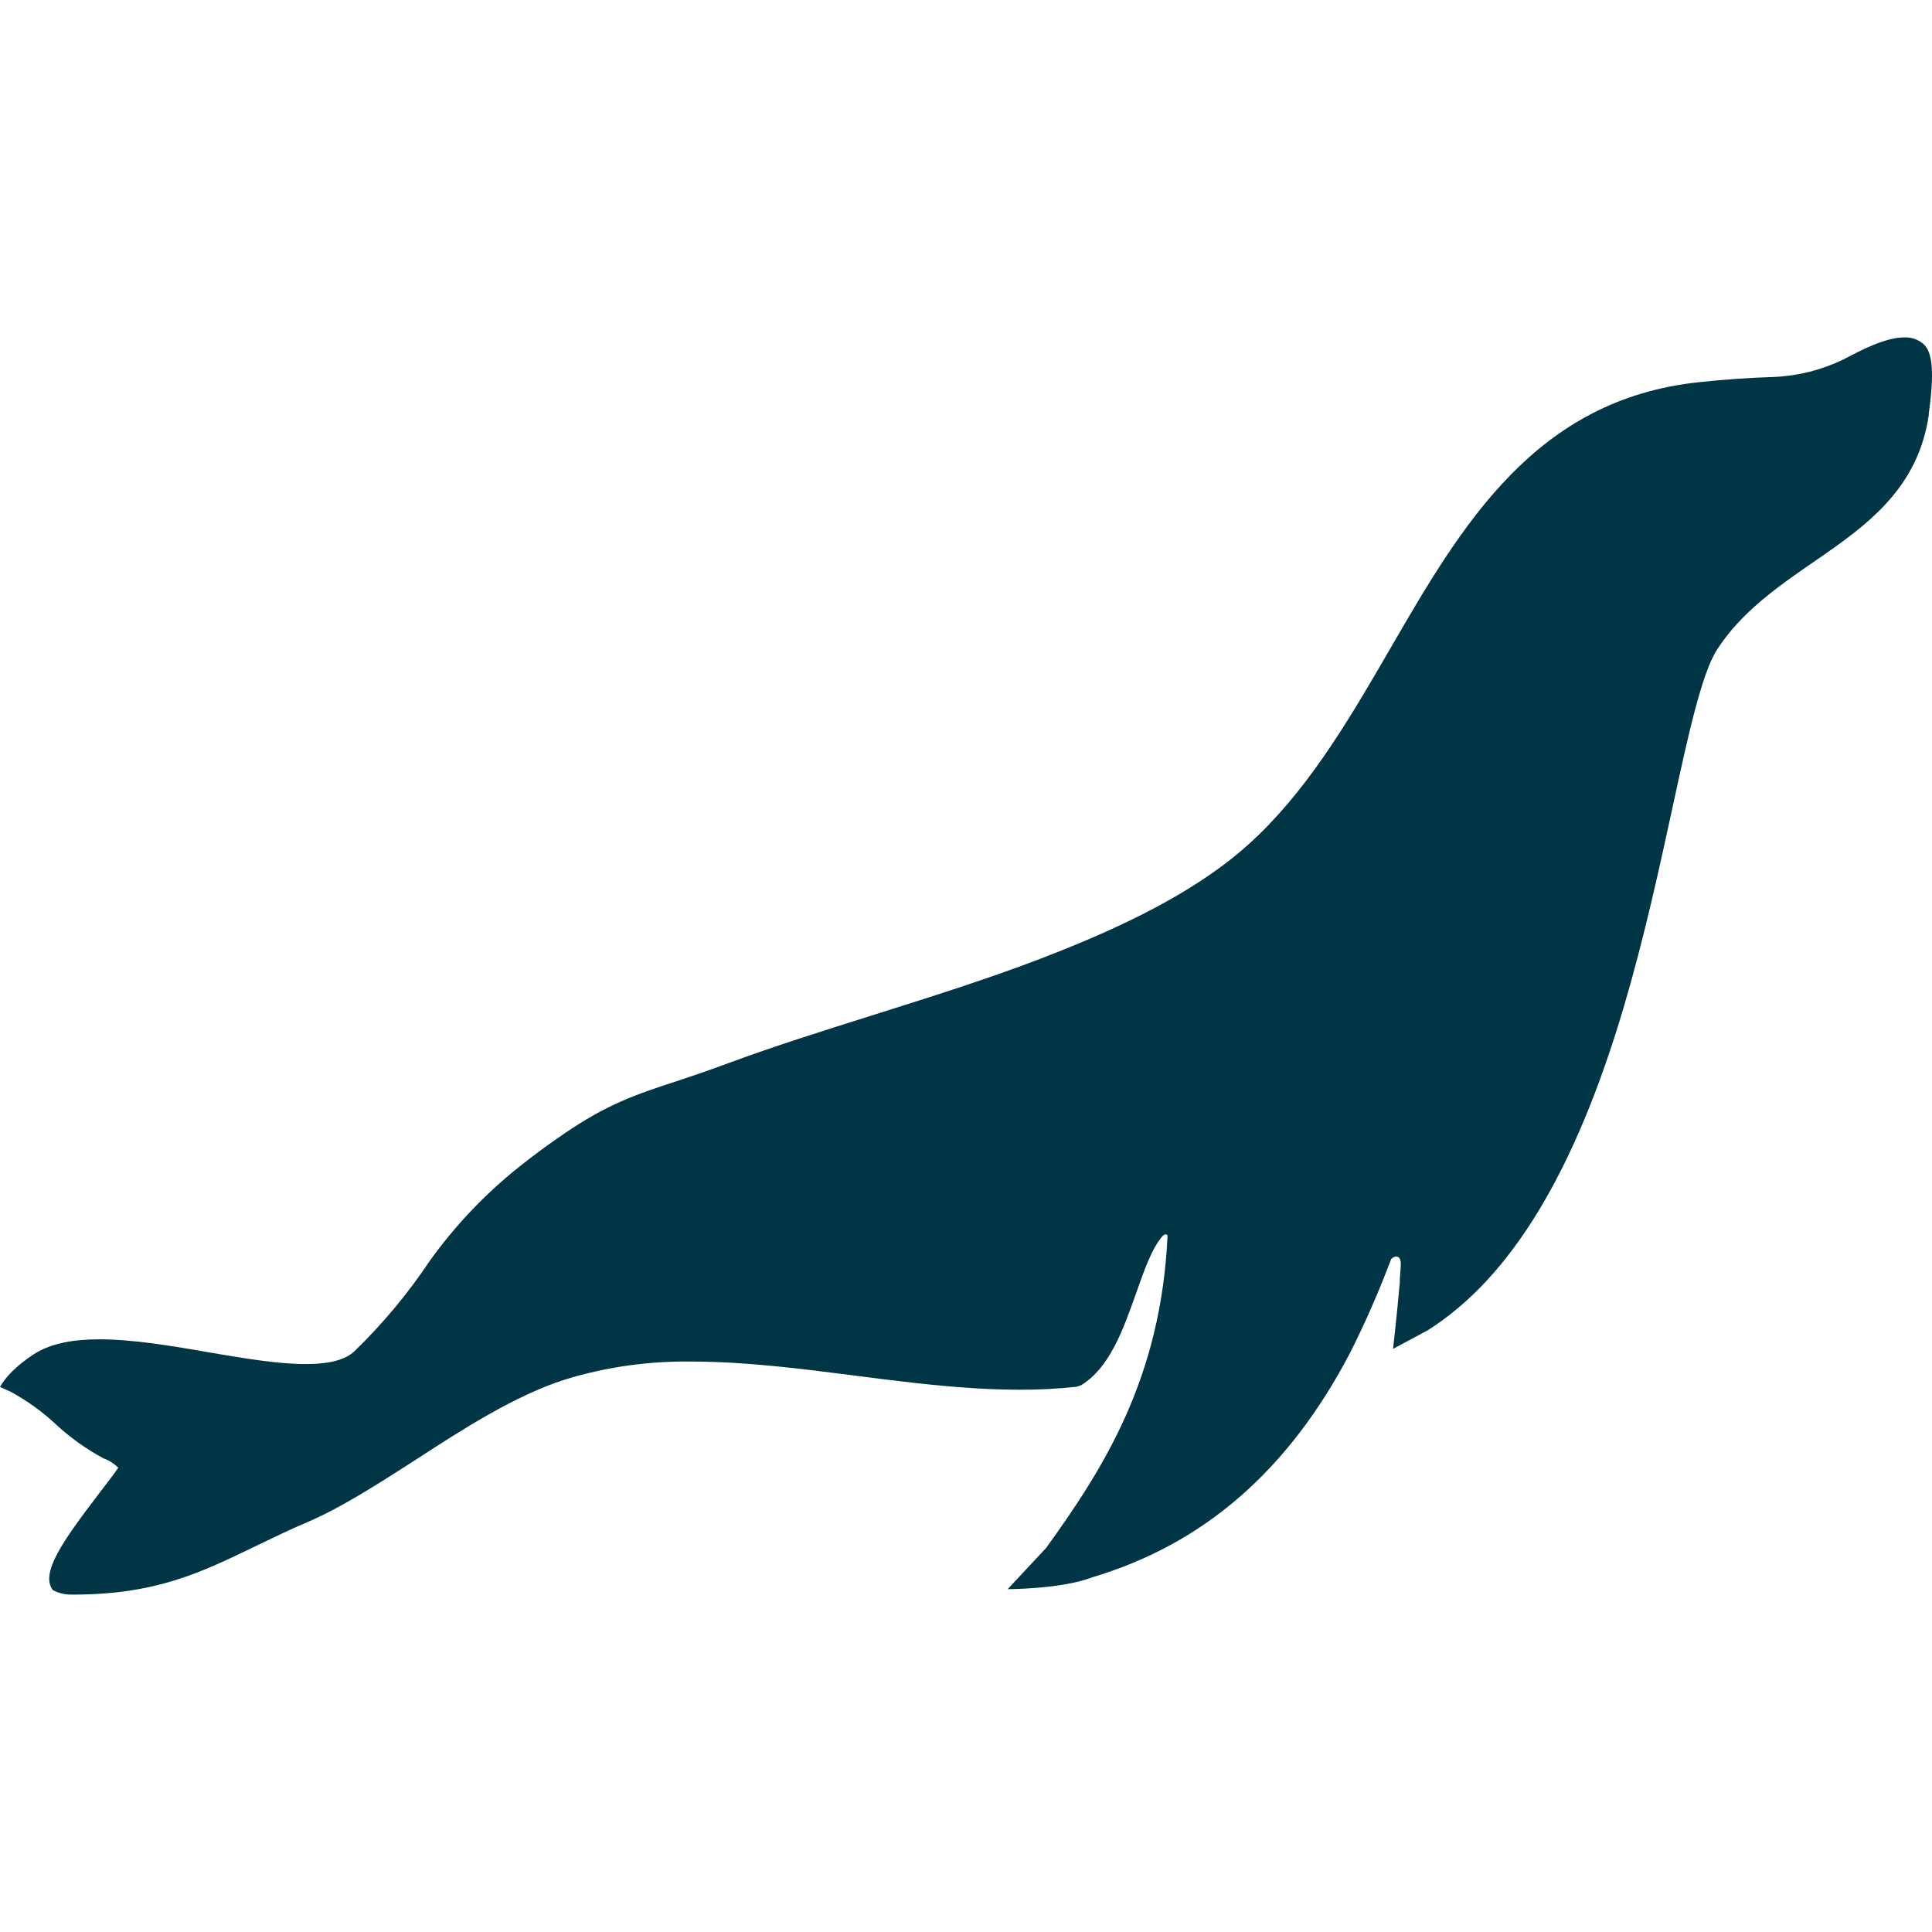
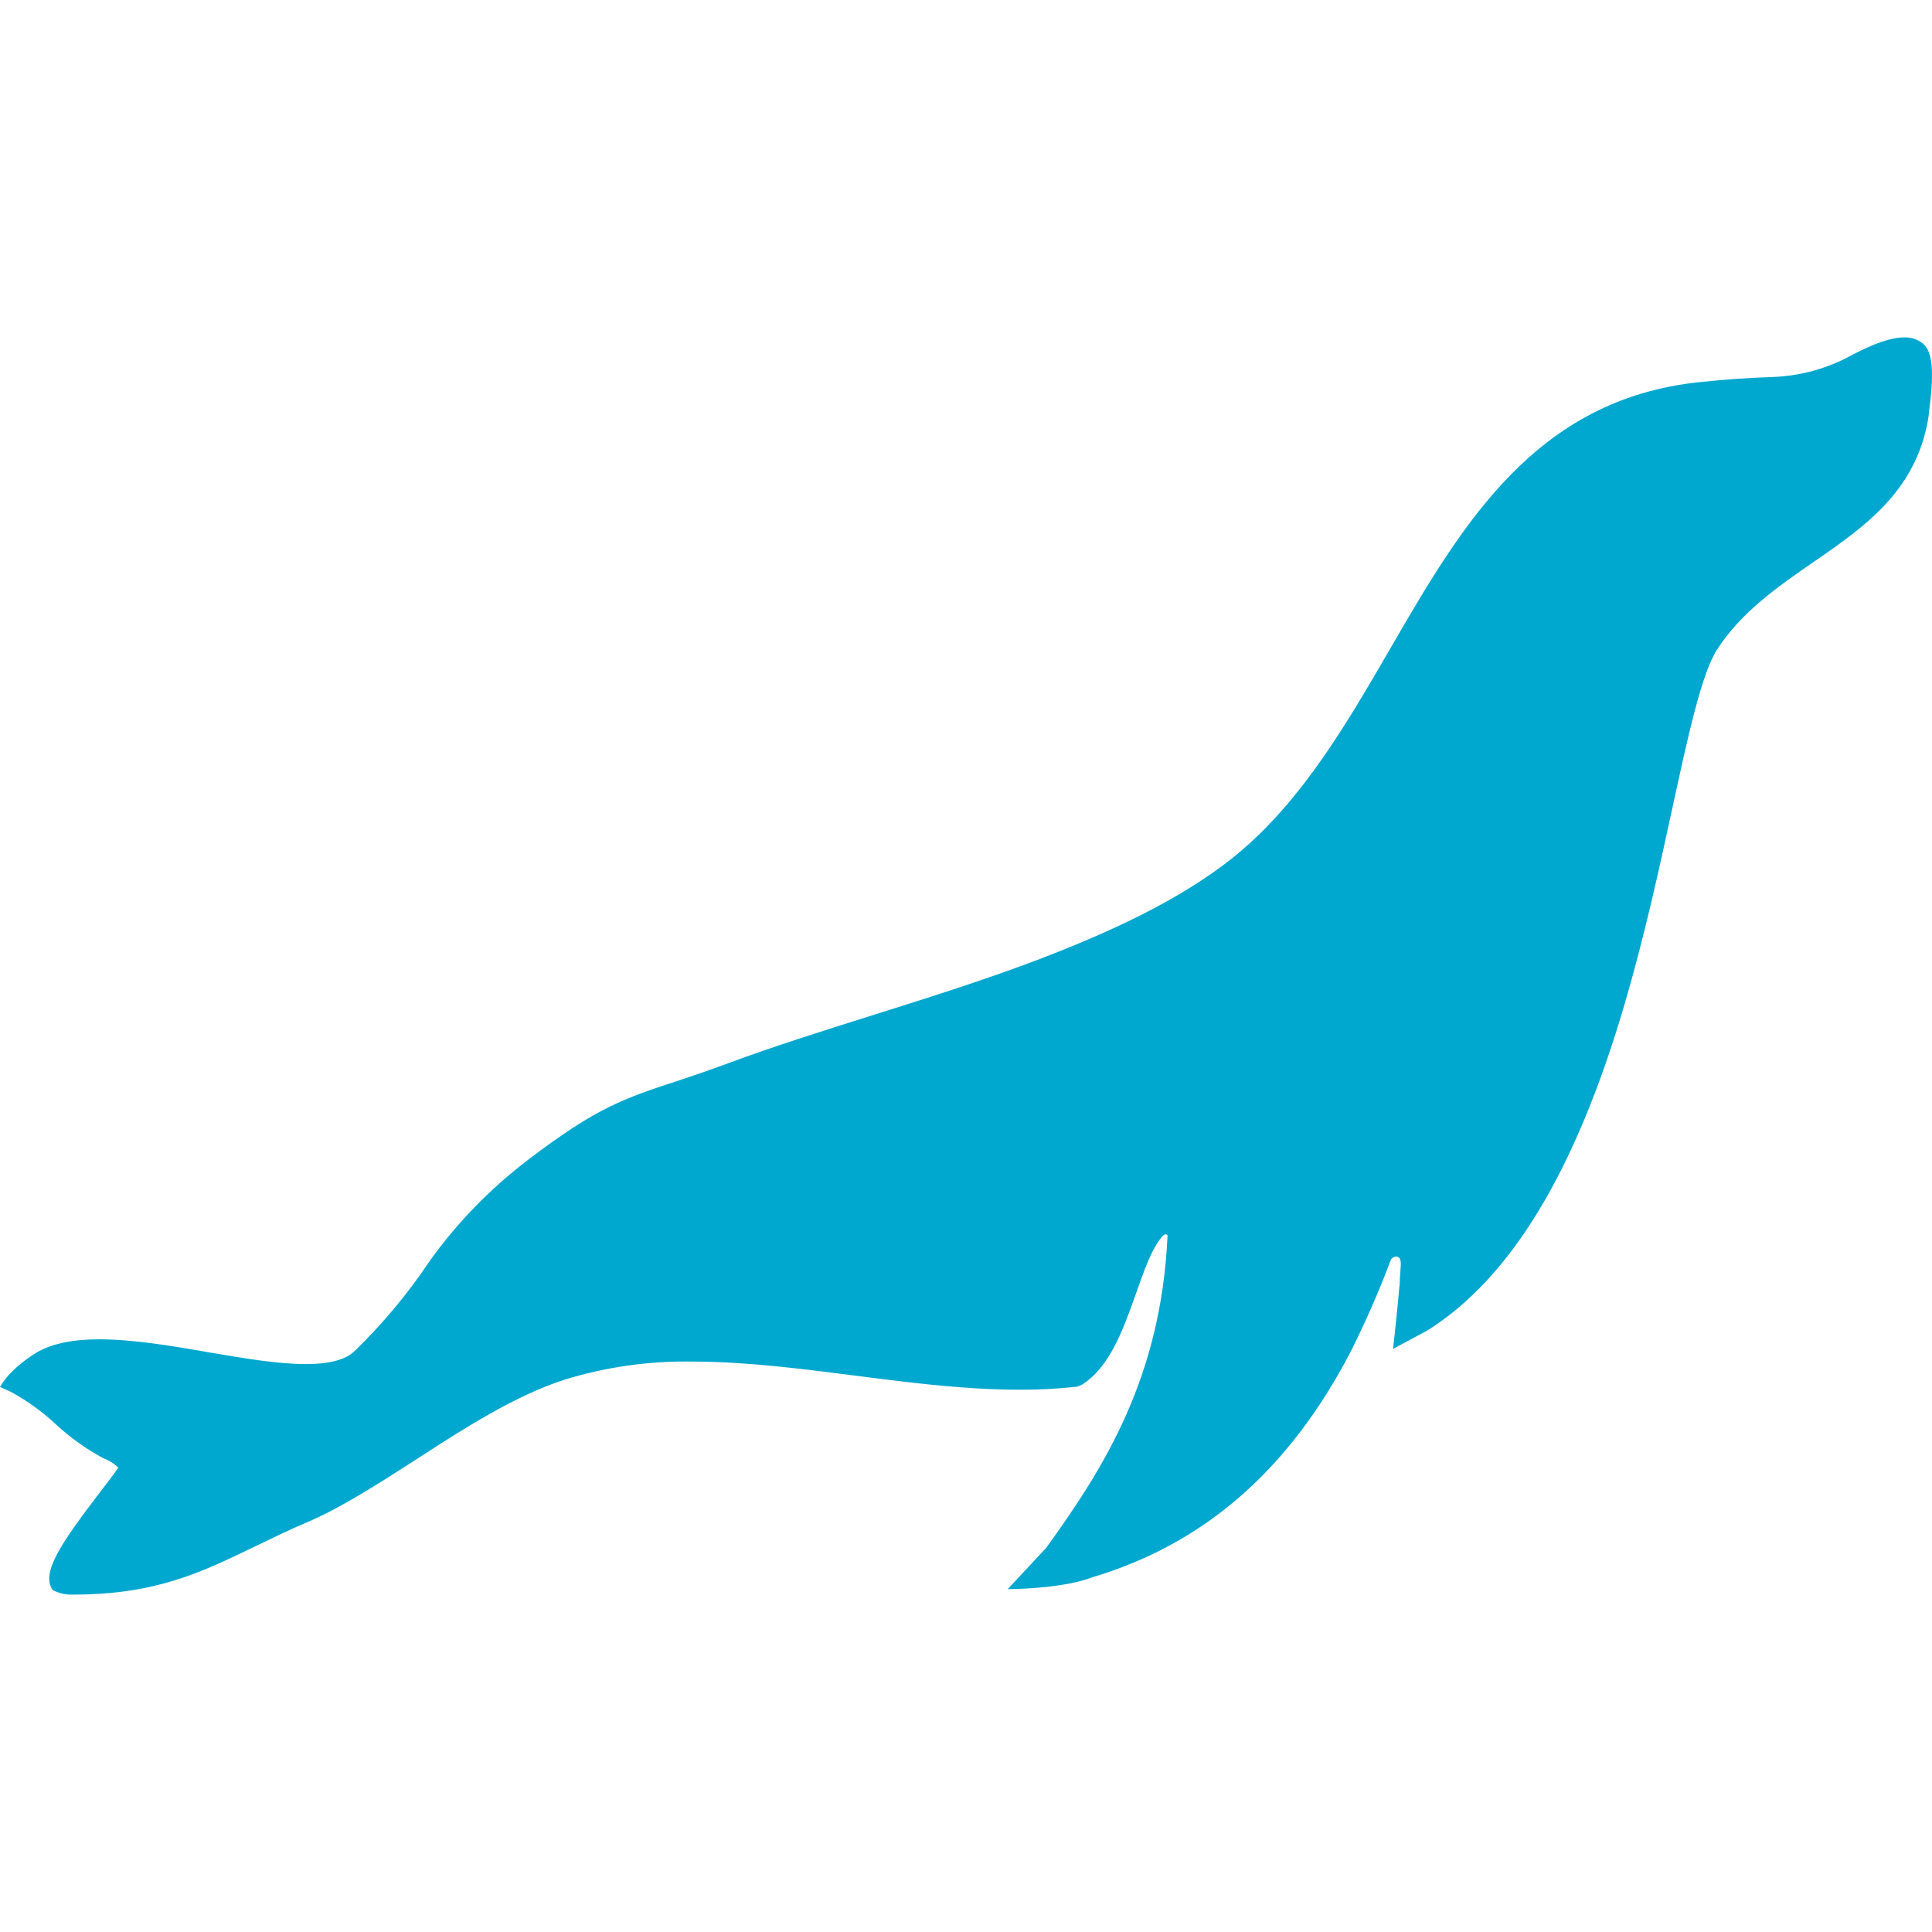
<svg xmlns="http://www.w3.org/2000/svg" viewBox="0 0 128 128">
-   <path fill="#003545" d="M127.403 22.767a1.824 1.824 0 0 0-1.24-.414c-1.236 0-2.833.838-3.693 1.287l-.34.175a11.721 11.721 0 0 1-4.612 1.16 64.756 64.756 0 0 0-4.896.34c-10.91 1.121-15.777 9.484-20.464 17.57-2.552 4.399-5.188 8.969-8.802 12.46-.747.724-1.541 1.4-2.378 2.02-3.74 2.78-8.435 4.765-12.088 6.17-3.518 1.345-7.359 2.553-11.066 3.722-3.4 1.07-6.609 2.082-9.56 3.178-1.144.422-2.299.823-3.459 1.205-2.688.872-4.626 1.54-7.458 3.49a47.949 47.949 0 0 0-2.963 2.183 31.255 31.255 0 0 0-5.913 6.227 36.767 36.767 0 0 1-4.966 5.961c-.598.584-1.659.872-3.248.872-1.86 0-4.115-.384-6.501-.79-2.462-.435-5.006-.85-7.188-.85-1.771 0-3.13.29-4.141.873 0 0-1.708.995-2.427 2.282l.707.32a14.493 14.493 0 0 1 3.02 2.181 15.153 15.153 0 0 0 3.141 2.234c.365.134.695.344.97.616-.296.436-.734.999-1.193 1.6-2.517 3.296-3.987 5.377-3.145 6.511.404.21.855.312 1.31.297 5.49 0 8.44-1.426 12.17-3.233 1.082-.522 2.182-1.06 3.491-1.615 2.182-.946 4.531-2.456 7.022-4.054 3.26-2.124 6.668-4.306 9.976-5.358a27.188 27.188 0 0 1 8.391-1.179c3.492 0 7.167.466 10.71.92 2.641.342 5.377.69 8.06.852a50.27 50.27 0 0 0 2.946.092 34.127 34.127 0 0 0 3.757-.196l.3-.105c1.883-1.158 2.765-3.64 3.618-6.04.551-1.546 1.014-2.933 1.747-3.814.043-.043.09-.082.14-.117a.175.175 0 0 1 .213.034v.07c-.435 9.387-4.215 15.348-8.038 20.646l-2.552 2.736s3.573 0 5.607-.786c7.42-2.217 13.018-7.104 17.093-14.899a63.583 63.583 0 0 0 2.693-6.15c.07-.172.712-.496.65.407-.021.267-.04.563-.061.874 0 .182 0 .37-.035.558-.104 1.31-.414 4.076-.414 4.076l2.29-1.227c5.525-3.49 9.784-10.533 13.015-21.491 1.344-4.566 2.33-9.1 3.197-13.093 1.039-4.801 1.935-8.915 2.96-10.512 1.61-2.506 4.067-4.2 6.445-5.844.323-.222.65-.437.97-.673 2.988-2.098 5.96-4.52 6.616-9.037v-.1c.474-3.37.073-4.228-.384-4.621z" />
+   <path fill="#00A8CF" d="M127.403 22.767a1.824 1.824 0 0 0-1.24-.414c-1.236 0-2.833.838-3.693 1.287l-.34.175a11.721 11.721 0 0 1-4.612 1.16 64.756 64.756 0 0 0-4.896.34c-10.91 1.121-15.777 9.484-20.464 17.57-2.552 4.399-5.188 8.969-8.802 12.46-.747.724-1.541 1.4-2.378 2.02-3.74 2.78-8.435 4.765-12.088 6.17-3.518 1.345-7.359 2.553-11.066 3.722-3.4 1.07-6.609 2.082-9.56 3.178-1.144.422-2.299.823-3.459 1.205-2.688.872-4.626 1.54-7.458 3.49a47.949 47.949 0 0 0-2.963 2.183 31.255 31.255 0 0 0-5.913 6.227 36.767 36.767 0 0 1-4.966 5.961c-.598.584-1.659.872-3.248.872-1.86 0-4.115-.384-6.501-.79-2.462-.435-5.006-.85-7.188-.85-1.771 0-3.13.29-4.141.873 0 0-1.708.995-2.427 2.282l.707.32a14.493 14.493 0 0 1 3.02 2.181 15.153 15.153 0 0 0 3.141 2.234c.365.134.695.344.97.616-.296.436-.734.999-1.193 1.6-2.517 3.296-3.987 5.377-3.145 6.511.404.21.855.312 1.31.297 5.49 0 8.44-1.426 12.17-3.233 1.082-.522 2.182-1.06 3.491-1.615 2.182-.946 4.531-2.456 7.022-4.054 3.26-2.124 6.668-4.306 9.976-5.358a27.188 27.188 0 0 1 8.391-1.179c3.492 0 7.167.466 10.71.92 2.641.342 5.377.69 8.06.852a50.27 50.27 0 0 0 2.946.092 34.127 34.127 0 0 0 3.757-.196l.3-.105c1.883-1.158 2.765-3.64 3.618-6.04.551-1.546 1.014-2.933 1.747-3.814.043-.043.09-.082.14-.117a.175.175 0 0 1 .213.034v.07c-.435 9.387-4.215 15.348-8.038 20.646l-2.552 2.736s3.573 0 5.607-.786c7.42-2.217 13.018-7.104 17.093-14.899a63.583 63.583 0 0 0 2.693-6.15c.07-.172.712-.496.65.407-.021.267-.04.563-.061.874 0 .182 0 .37-.035.558-.104 1.31-.414 4.076-.414 4.076l2.29-1.227c5.525-3.49 9.784-10.533 13.015-21.491 1.344-4.566 2.33-9.1 3.197-13.093 1.039-4.801 1.935-8.915 2.96-10.512 1.61-2.506 4.067-4.2 6.445-5.844.323-.222.65-.437.97-.673 2.988-2.098 5.96-4.52 6.616-9.037v-.1c.474-3.37.073-4.228-.384-4.621z" />
</svg>
